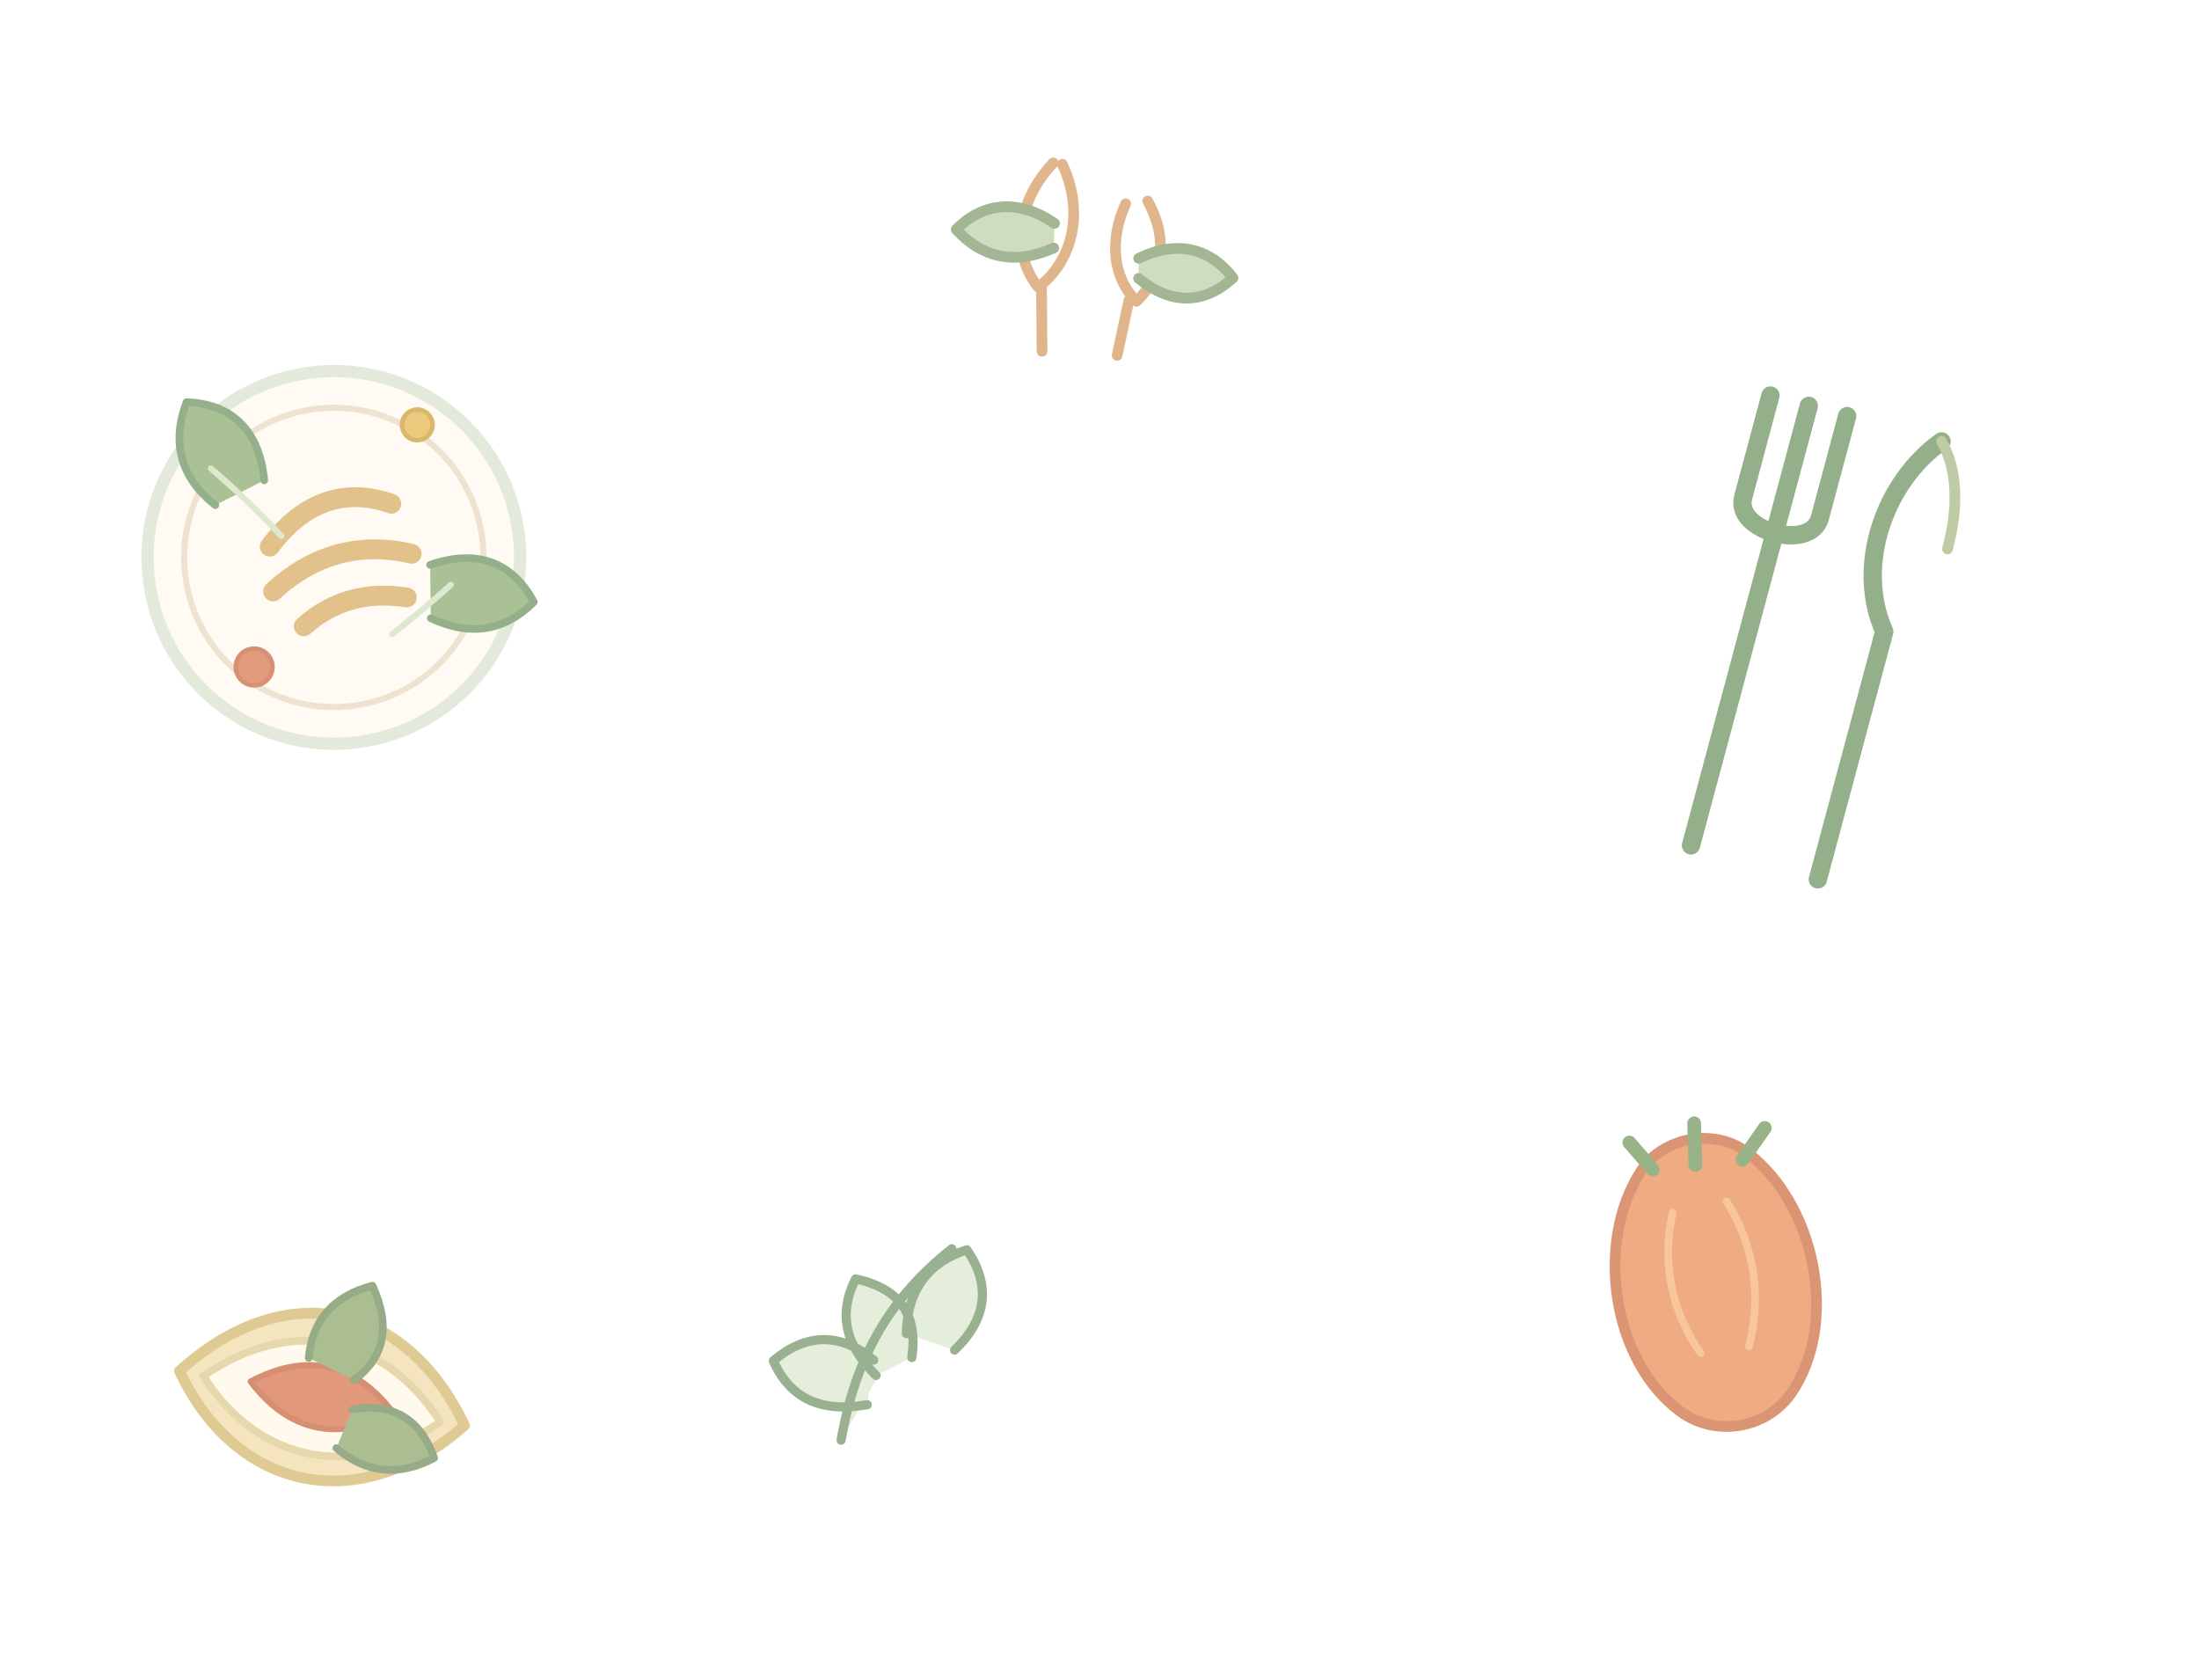
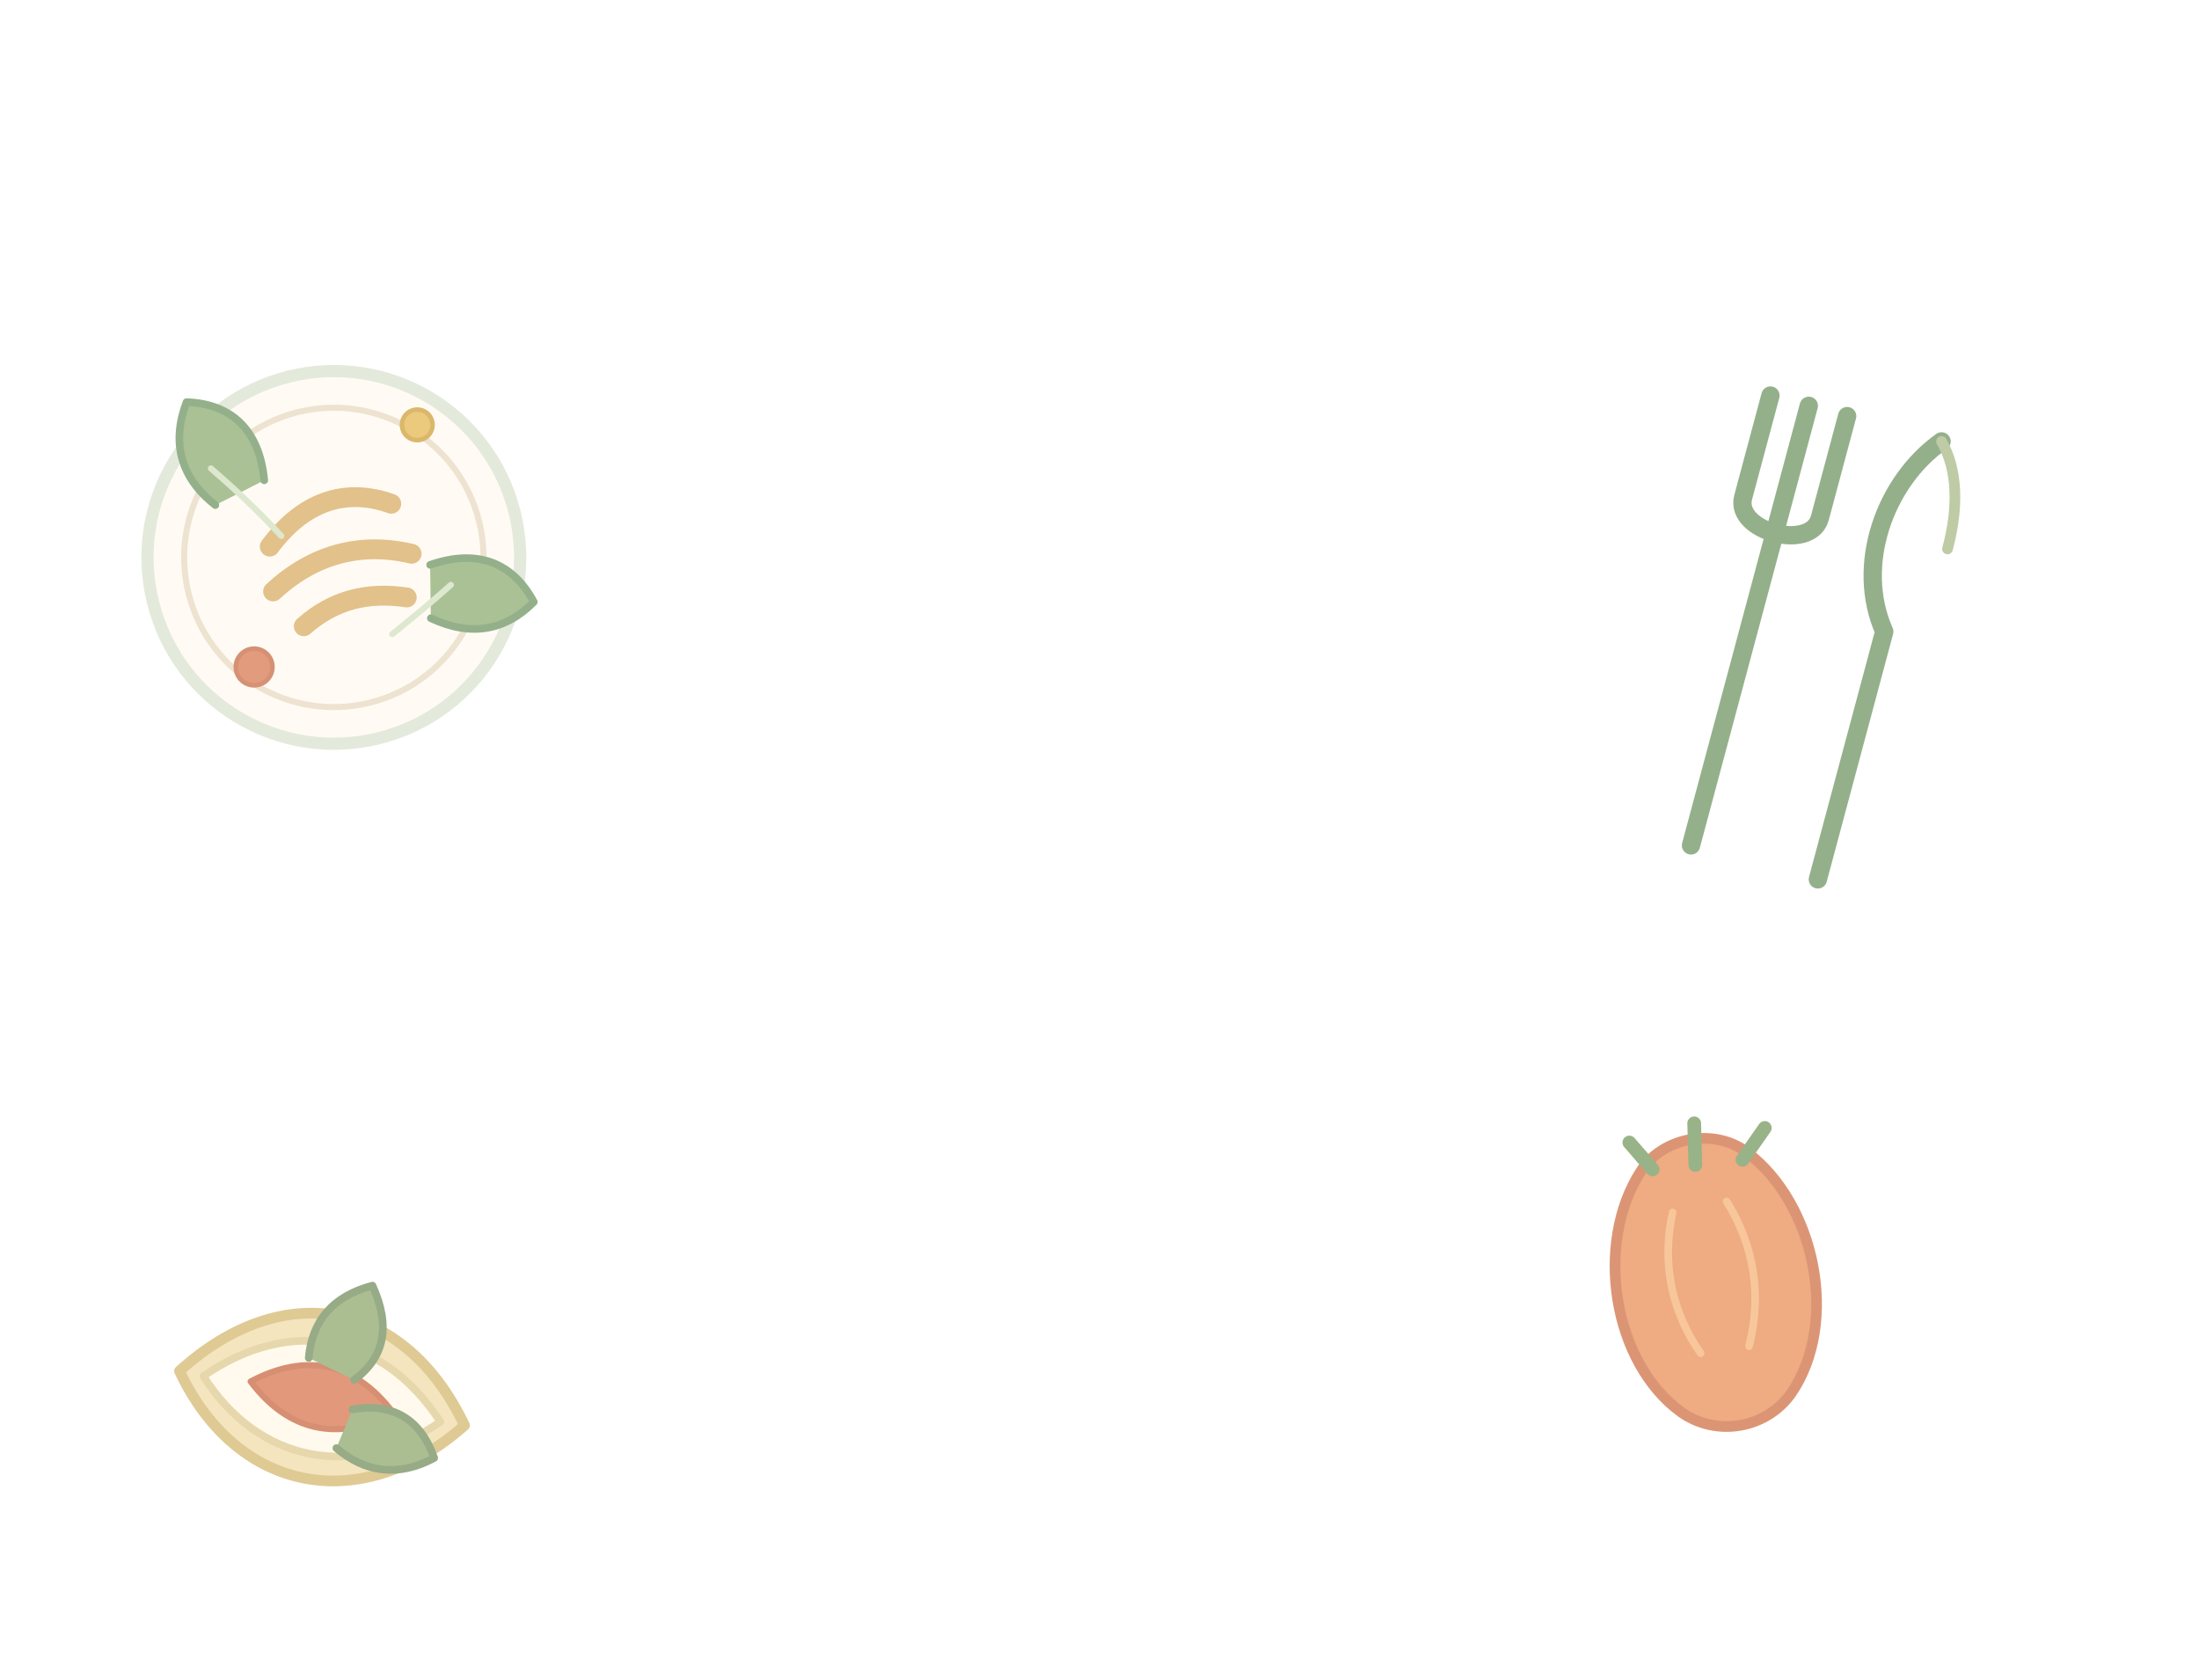
<svg xmlns="http://www.w3.org/2000/svg" width="1440" height="1100" viewBox="0 0 1440 1100" fill="none">
  <g opacity=".74" stroke-linecap="round" stroke-linejoin="round">
    <g transform="translate(38 240) rotate(-14)">
      <circle cx="145" cy="165" r="122" fill="#fffaf0" stroke="#d9e2ce" stroke-width="8" />
      <circle cx="145" cy="165" r="98" stroke="#e8d9bf" stroke-width="4" />
      <path d="M106 148c28-23 57-26 84-8M101 177c31-17 63-18 94-2M115 204c23-12 46-12 70-2" stroke="#d8ab62" stroke-width="13" />
      <path d="M78 113c-18-23-18-47-2-70 28 8 42 29 37 62M197 219c22 18 45 20 68 6-7-28-27-43-60-40" fill="#8cab70" stroke="#6f9462" stroke-width="5" />
      <path d="M81 89c12 17 23 34 34 54M215 201c-15 8-30 15-45 22" stroke="#d1e0bd" stroke-width="4" />
      <circle cx="77" cy="222" r="12" fill="#d9784f" stroke="#c86a45" stroke-width="3" />
      <circle cx="219" cy="94" r="10" fill="#e6b84f" stroke="#cf9e37" stroke-width="3" />
    </g>
    <g transform="translate(1120 205) rotate(15)" stroke="#6f9462" stroke-width="12">
      <path d="M78 42v230M52 42v69M78 42v69M104 42v69M52 111c0 23 52 23 52 0M78 272v68" />
      <path d="M168 42c-29 35-34 93-4 130v100M164 272v68" />
      <path d="M168 42c15 15 22 39 22 67" stroke="#a7b985" stroke-width="7" />
    </g>
    <g transform="translate(1000 760) rotate(-10)">
      <path d="M72 20c-38 41-40 120-1 160 20 20 53 20 73 0 39-40 37-119-1-160-18-20-53-20-71 0Z" fill="#e98e55" stroke="#ce7045" stroke-width="7" />
      <path d="M80 20 68 0m40 22 4-27m27 29 18-18" stroke="#75985e" stroke-width="9" />
      <path d="M88 50c-13 31-12 64 2 94M124 49c13 32 12 65-2 96" stroke="#f5b278" stroke-width="5" />
    </g>
    <g transform="translate(120 790) rotate(12)">
      <path d="M20 106c54-75 135-76 190-4-54 73-137 74-190 4Z" fill="#f0dca9" stroke="#d4b76f" stroke-width="7" />
      <path d="M36 106c47-50 109-52 158-3-47 50-111 51-158 3Z" fill="#fff8e7" stroke="#dfc98f" stroke-width="5" />
      <path d="M67 103c31-26 64-27 96 1-32 26-65 26-96-1Z" fill="#d8764d" stroke="#c86842" stroke-width="4" />
      <path d="M101 80c-3-24 7-43 31-55 17 23 18 44 1 63M131 134c22 12 44 10 64-7-14-23-34-30-59-20" fill="#8ca76b" stroke="#718e5c" stroke-width="5" />
    </g>
-     <g transform="translate(650 70) rotate(9)" stroke="#d79b64" stroke-width="7">
-       <path d="M45 30c-20 29-18 63 3 82 20-21 22-54 3-82M50 111l7 42M96 49c-7 25-1 49 17 62 15-20 14-44-3-66M108 111l-2 37" />
-       <path d="M52 69c-25-12-48-7-63 14 20 16 42 17 65 2M110 83c23-16 45-14 63 3-16 20-37 24-61 10" fill="#bfd0a8" stroke="#829c6e" />
-     </g>
-     <g transform="translate(485 850) rotate(-20)" stroke="#75966b" stroke-width="6">
-       <path d="M30 110c28-49 63-77 111-93M66 78c-12-25-10-46 9-64 24 15 31 35 17 61M94 59c10-26 29-39 56-38 7 27-3 47-30 59M54 94c-29-5-46-20-48-48 27-10 48-2 62 22" fill="#dce7cf" />
-     </g>
  </g>
</svg>
